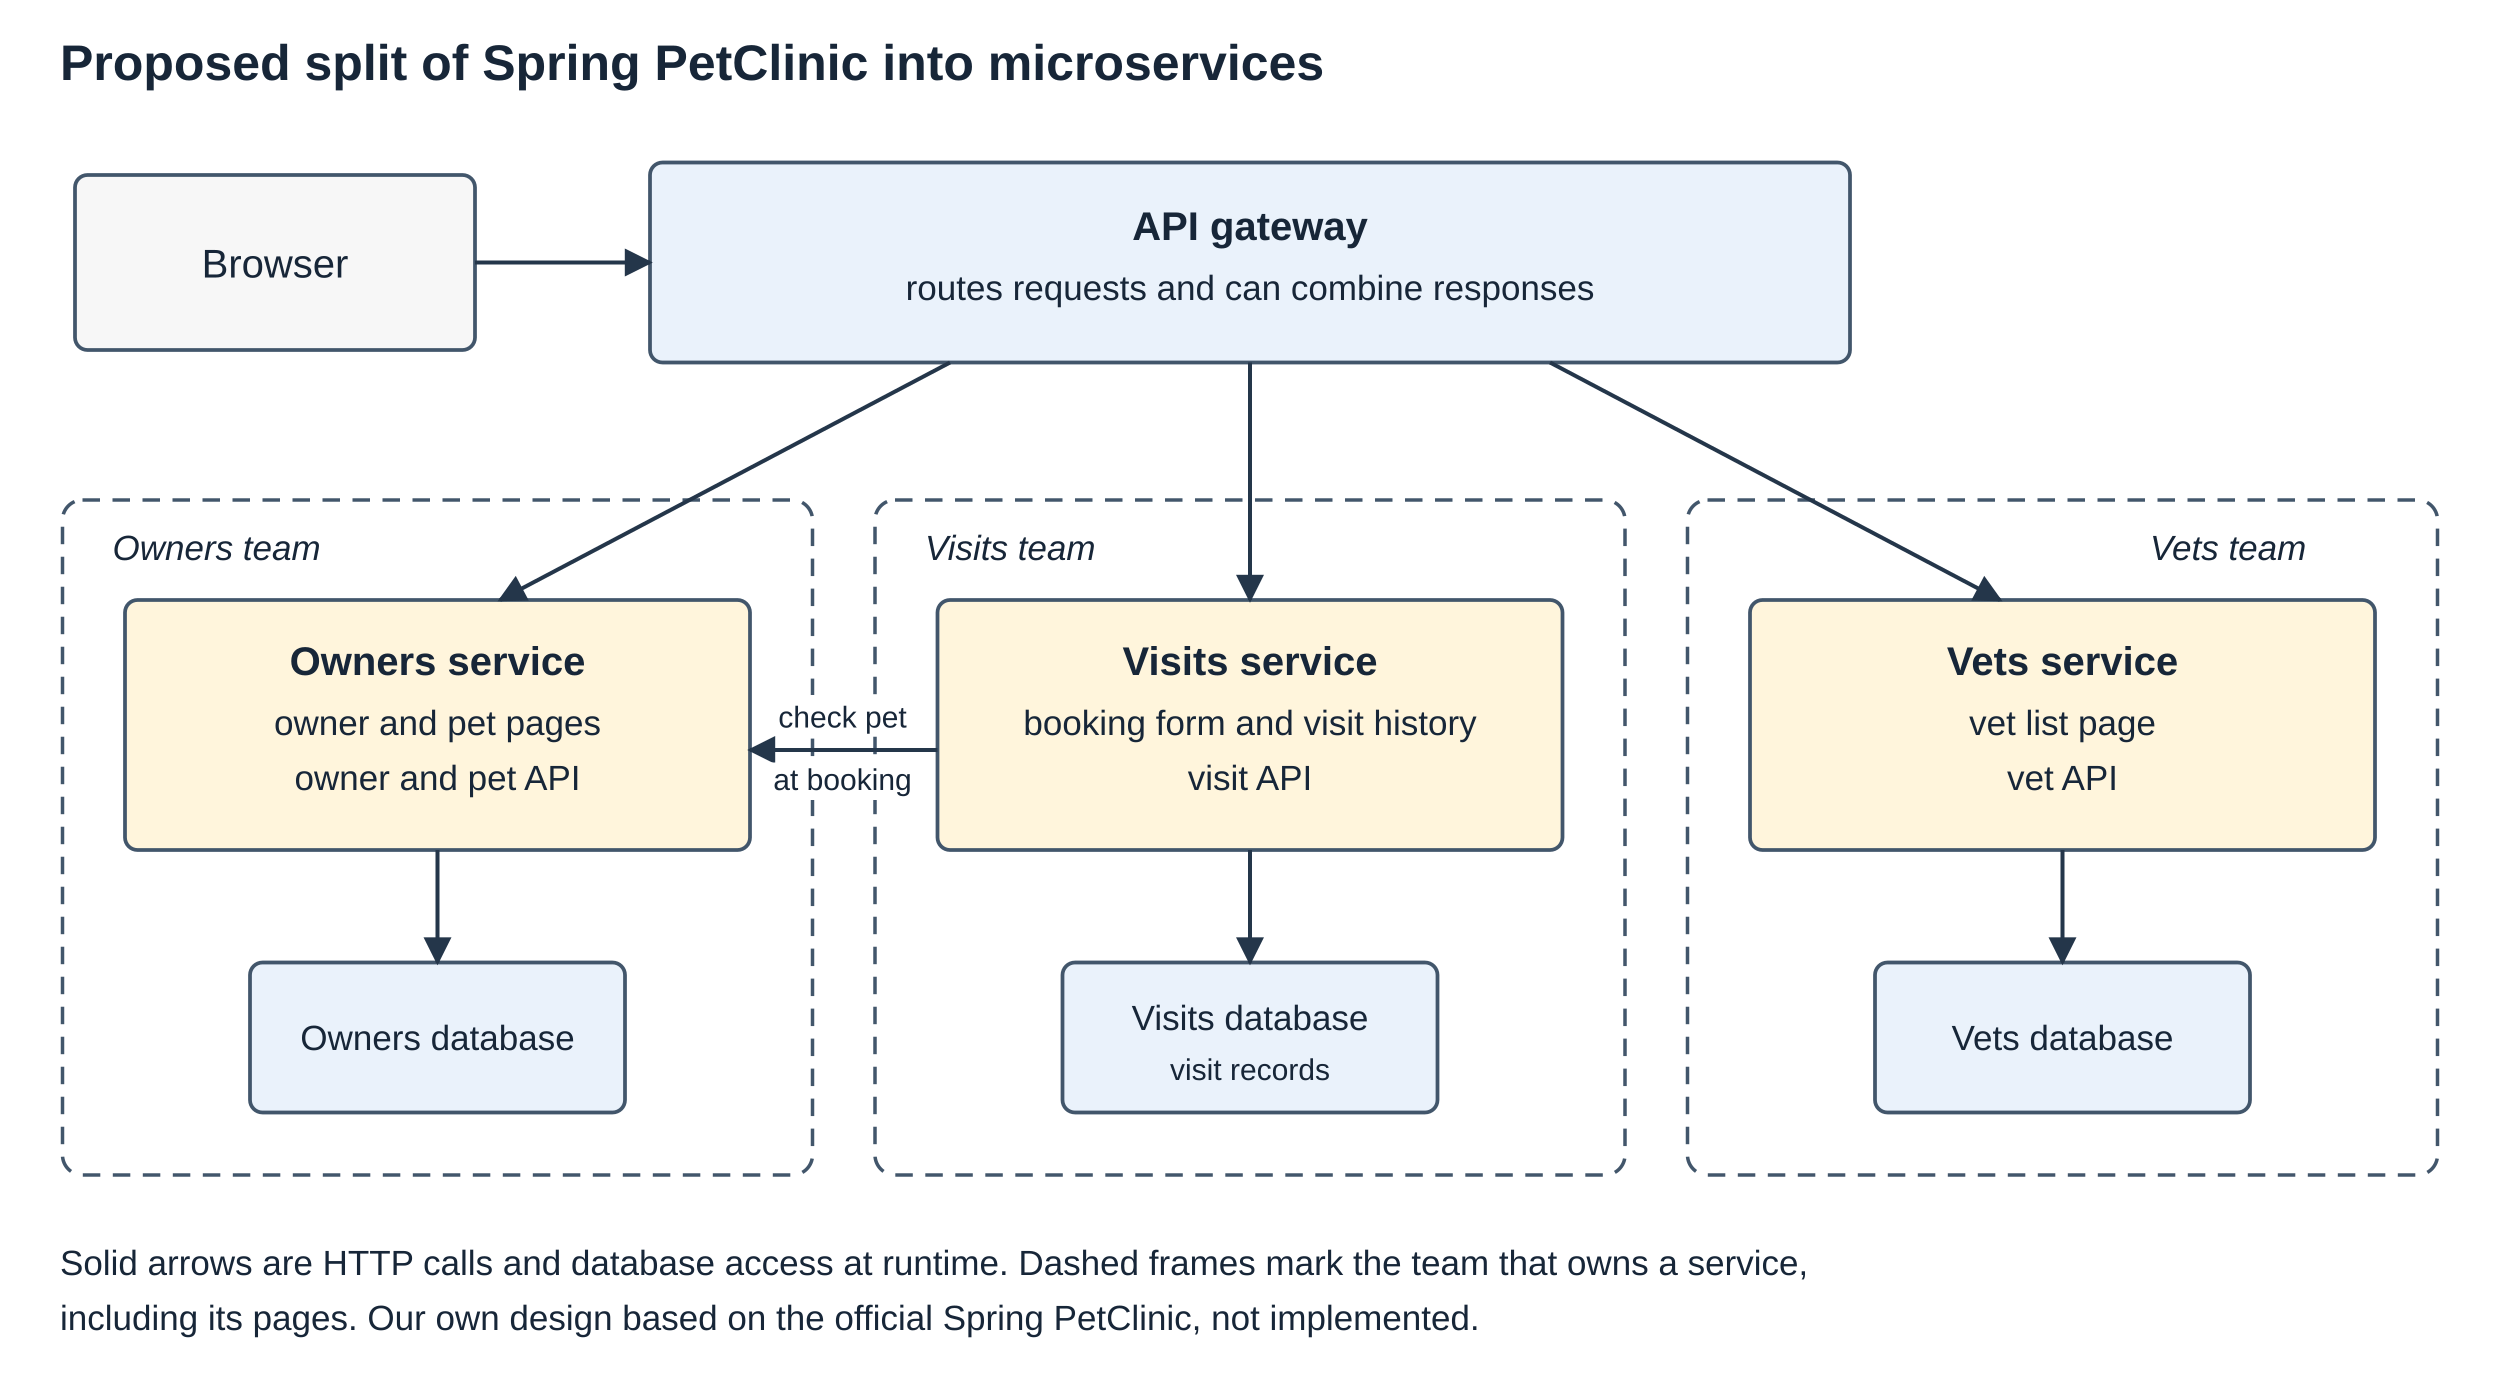
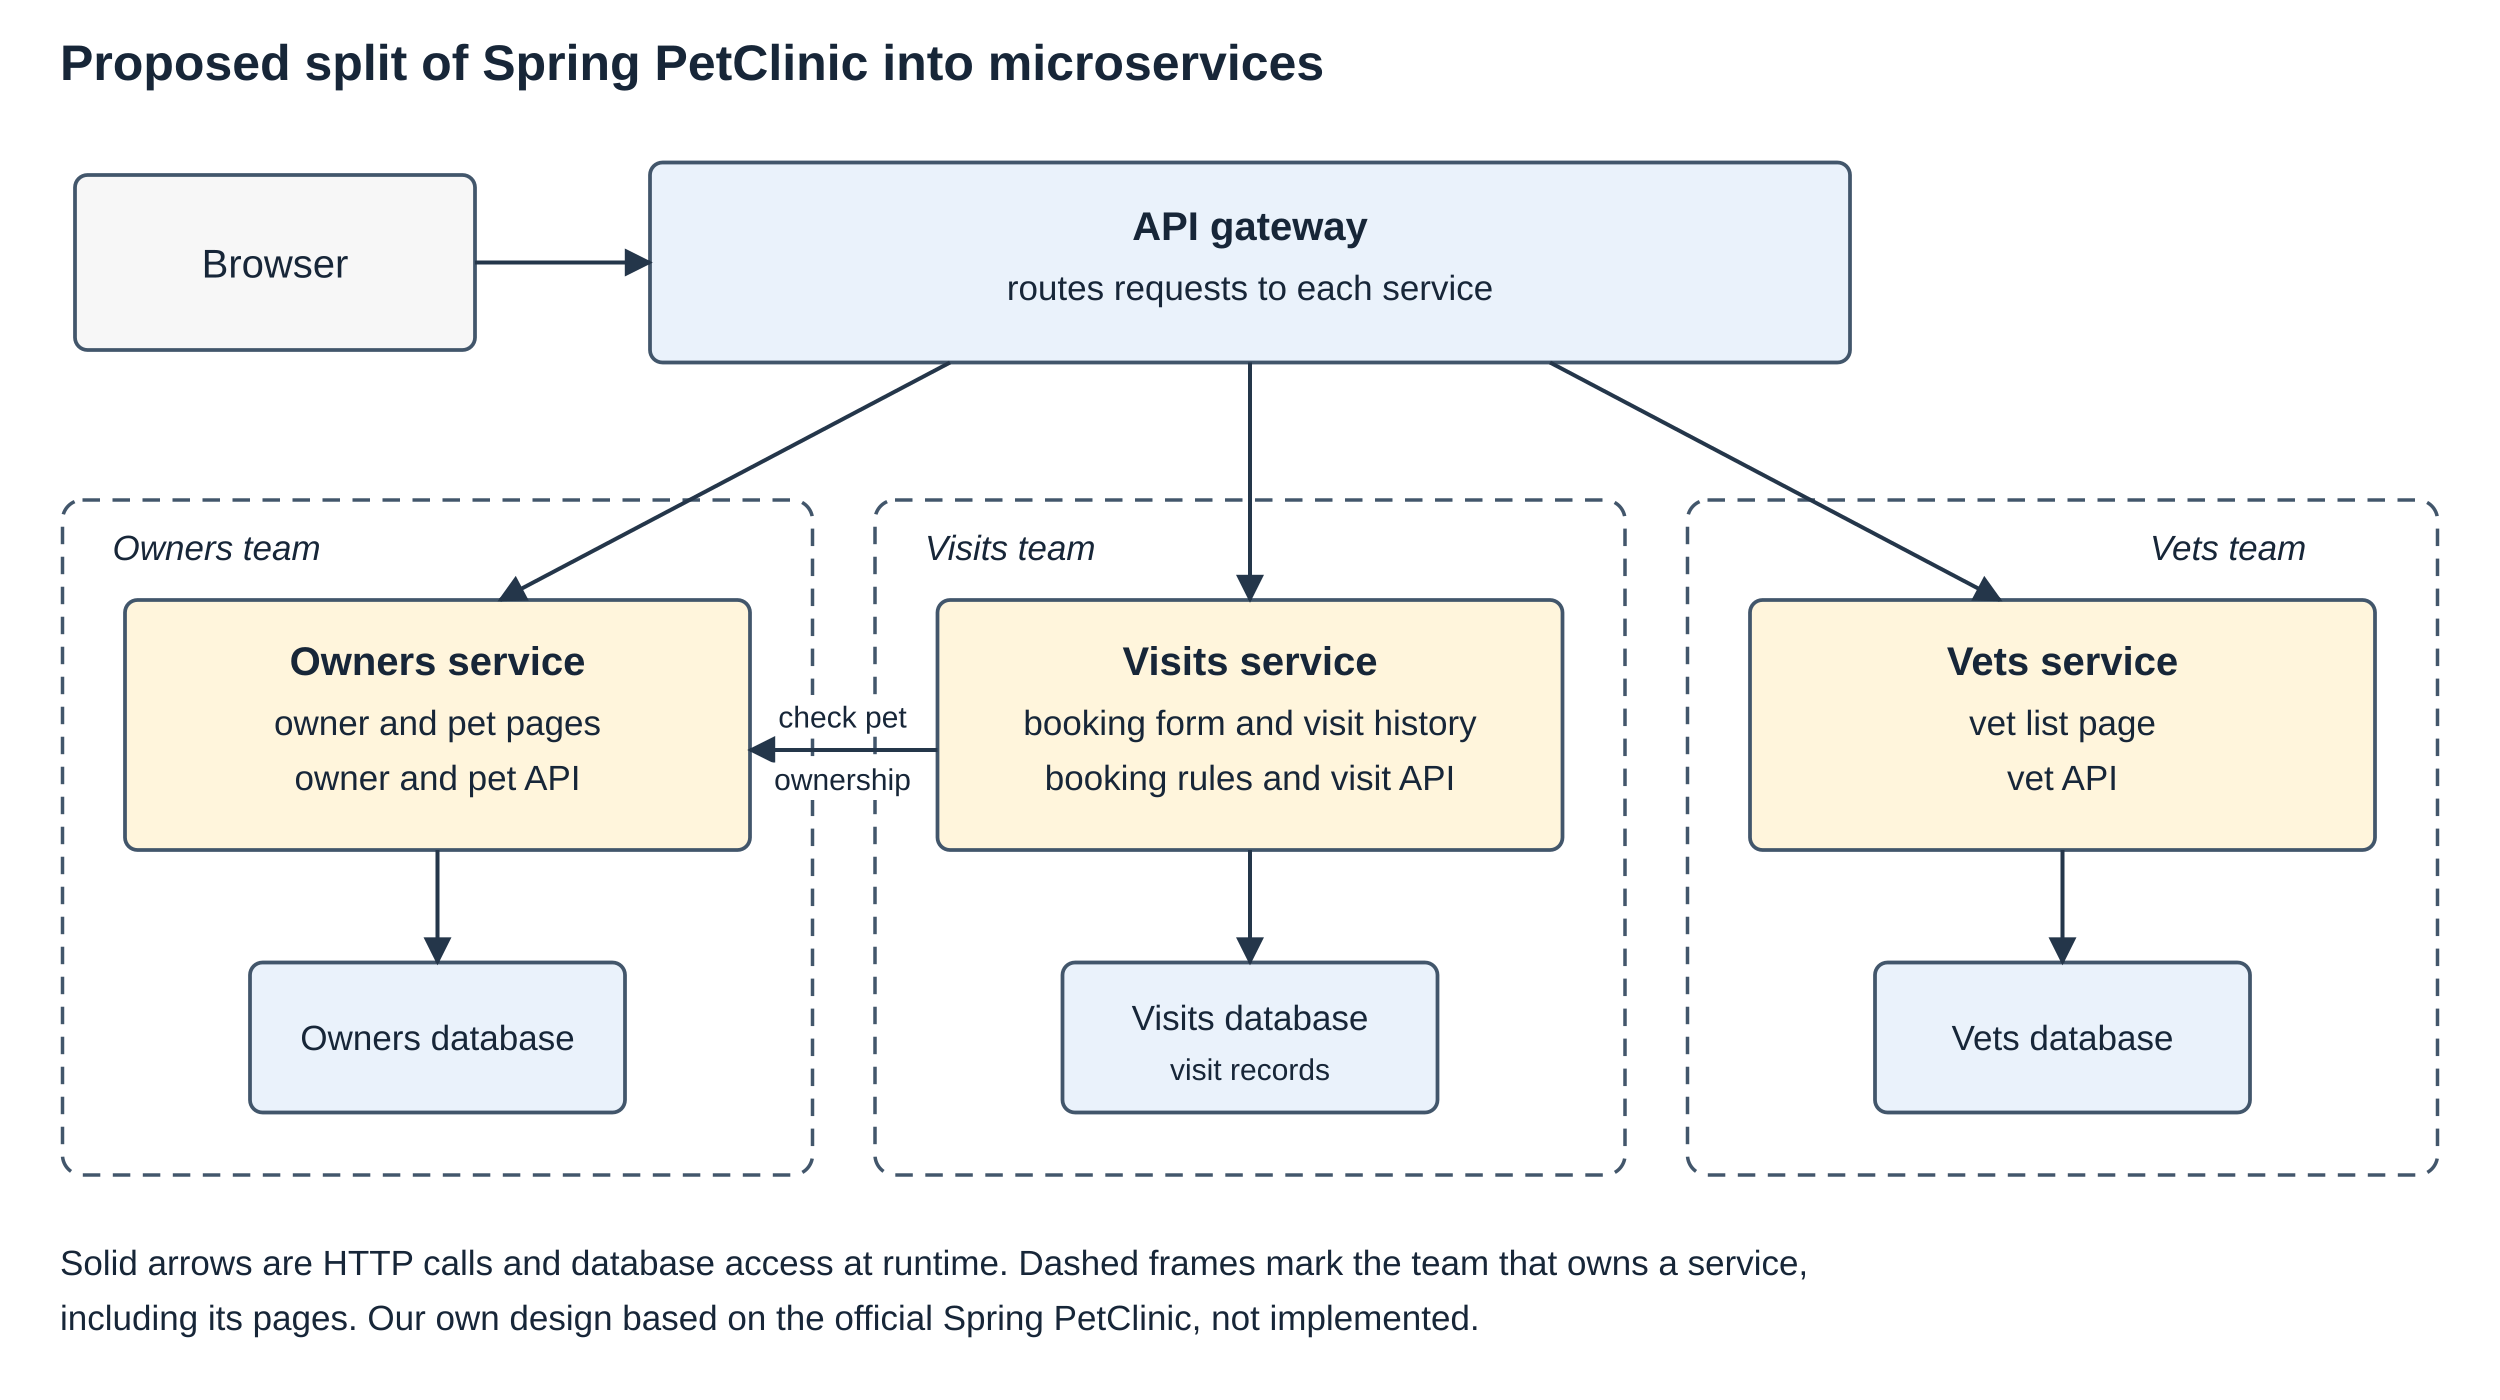
<svg xmlns="http://www.w3.org/2000/svg" width="1000" height="560" viewBox="0 0 1000 560" role="img" aria-labelledby="title desc">
  <defs>
    <marker id="arrow" viewBox="0 0 10 10" refX="9" refY="5" markerWidth="7" markerHeight="7" orient="auto">
      <path d="M0 0 L10 5 L0 10 Z" fill="#24364a" />
    </marker>
  </defs>
  <rect width="1000" height="560" fill="white" />
  <g font-family="Arial, sans-serif" fill="#172638">
    <text x="24" y="32" font-size="20" font-weight="bold">Proposed split of Spring PetClinic into microservices</text>
    <rect x="30" y="70" width="160" height="70" rx="5" fill="#f7f7f7" stroke="#42566b" stroke-width="1.5" />
    <text x="110" y="111" font-size="16" text-anchor="middle">Browser</text>
    <rect x="260" y="65" width="480" height="80" rx="5" fill="#eaf2fb" stroke="#42566b" stroke-width="1.5" />
    <text x="500" y="96" font-size="16" text-anchor="middle" font-weight="bold">API gateway</text>
-     <text x="500" y="120" font-size="14" text-anchor="middle">routes requests and can combine responses</text>
+     <text x="500" y="120" font-size="14" text-anchor="middle">routes requests to each service</text>
    <g fill="none" stroke="#42566b" stroke-width="1.4" stroke-dasharray="7 5">
      <rect x="25" y="200" width="300" height="270" rx="8" />
      <rect x="350" y="200" width="300" height="270" rx="8" />
      <rect x="675" y="200" width="300" height="270" rx="8" />
    </g>
    <text x="45" y="224" font-size="14" font-style="italic">Owners team</text>
    <text x="370" y="224" font-size="14" font-style="italic">Visits team</text>
    <text x="860" y="224" font-size="14" font-style="italic">Vets team</text>
    <g fill="#fff5dc" stroke="#42566b" stroke-width="1.5">
      <rect x="50" y="240" width="250" height="100" rx="5" />
      <rect x="375" y="240" width="250" height="100" rx="5" />
      <rect x="700" y="240" width="250" height="100" rx="5" />
    </g>
    <text x="175" y="270" font-size="16" text-anchor="middle" font-weight="bold">Owners service</text>
    <text x="175" y="294" font-size="14" text-anchor="middle">owner and pet pages</text>
    <text x="175" y="316" font-size="14" text-anchor="middle">owner and pet API</text>
    <text x="500" y="270" font-size="16" text-anchor="middle" font-weight="bold">Visits service</text>
    <text x="500" y="294" font-size="14" text-anchor="middle">booking form and visit history</text>
-     <text x="500" y="316" font-size="14" text-anchor="middle">visit API</text>
+     <text x="500" y="316" font-size="14" text-anchor="middle">booking rules and visit API</text>
    <text x="825" y="270" font-size="16" text-anchor="middle" font-weight="bold">Vets service</text>
    <text x="825" y="294" font-size="14" text-anchor="middle">vet list page</text>
    <text x="825" y="316" font-size="14" text-anchor="middle">vet API</text>
    <g fill="#eaf2fb" stroke="#42566b" stroke-width="1.5">
      <rect x="100" y="385" width="150" height="60" rx="5" />
      <rect x="425" y="385" width="150" height="60" rx="5" />
      <rect x="750" y="385" width="150" height="60" rx="5" />
    </g>
    <text x="175" y="420" font-size="14" text-anchor="middle">Owners database</text>
    <text x="500" y="412" font-size="14" text-anchor="middle">Visits database</text>
    <text x="500" y="432" font-size="12" text-anchor="middle">visit records</text>
    <text x="825" y="420" font-size="14" text-anchor="middle">Vets database</text>
    <g fill="none" stroke="#24364a" stroke-width="1.6" marker-end="url(#arrow)">
      <path d="M190 105 H260" />
      <path d="M380 145 L200 240" />
      <path d="M500 145 V240" />
      <path d="M620 145 L800 240" />
      <path d="M375 300 H300" />
      <path d="M175 340 V385" />
      <path d="M500 340 V385" />
      <path d="M825 340 V385" />
    </g>
    <rect x="304" y="278" width="67" height="16" fill="white" />
    <rect x="304" y="305" width="67" height="15" fill="white" />
    <text x="337" y="291" font-size="12" text-anchor="middle">check pet</text>
-     <text x="337" y="316" font-size="12" text-anchor="middle">at booking</text>
+     <text x="337" y="316" font-size="12" text-anchor="middle">ownership</text>
    <text x="24" y="510" font-size="14">Solid arrows are HTTP calls and database access at runtime. Dashed frames mark the team that owns a service,</text>
    <text x="24" y="532" font-size="14">including its pages. Our own design based on the official Spring PetClinic, not implemented.</text>
  </g>
</svg>
